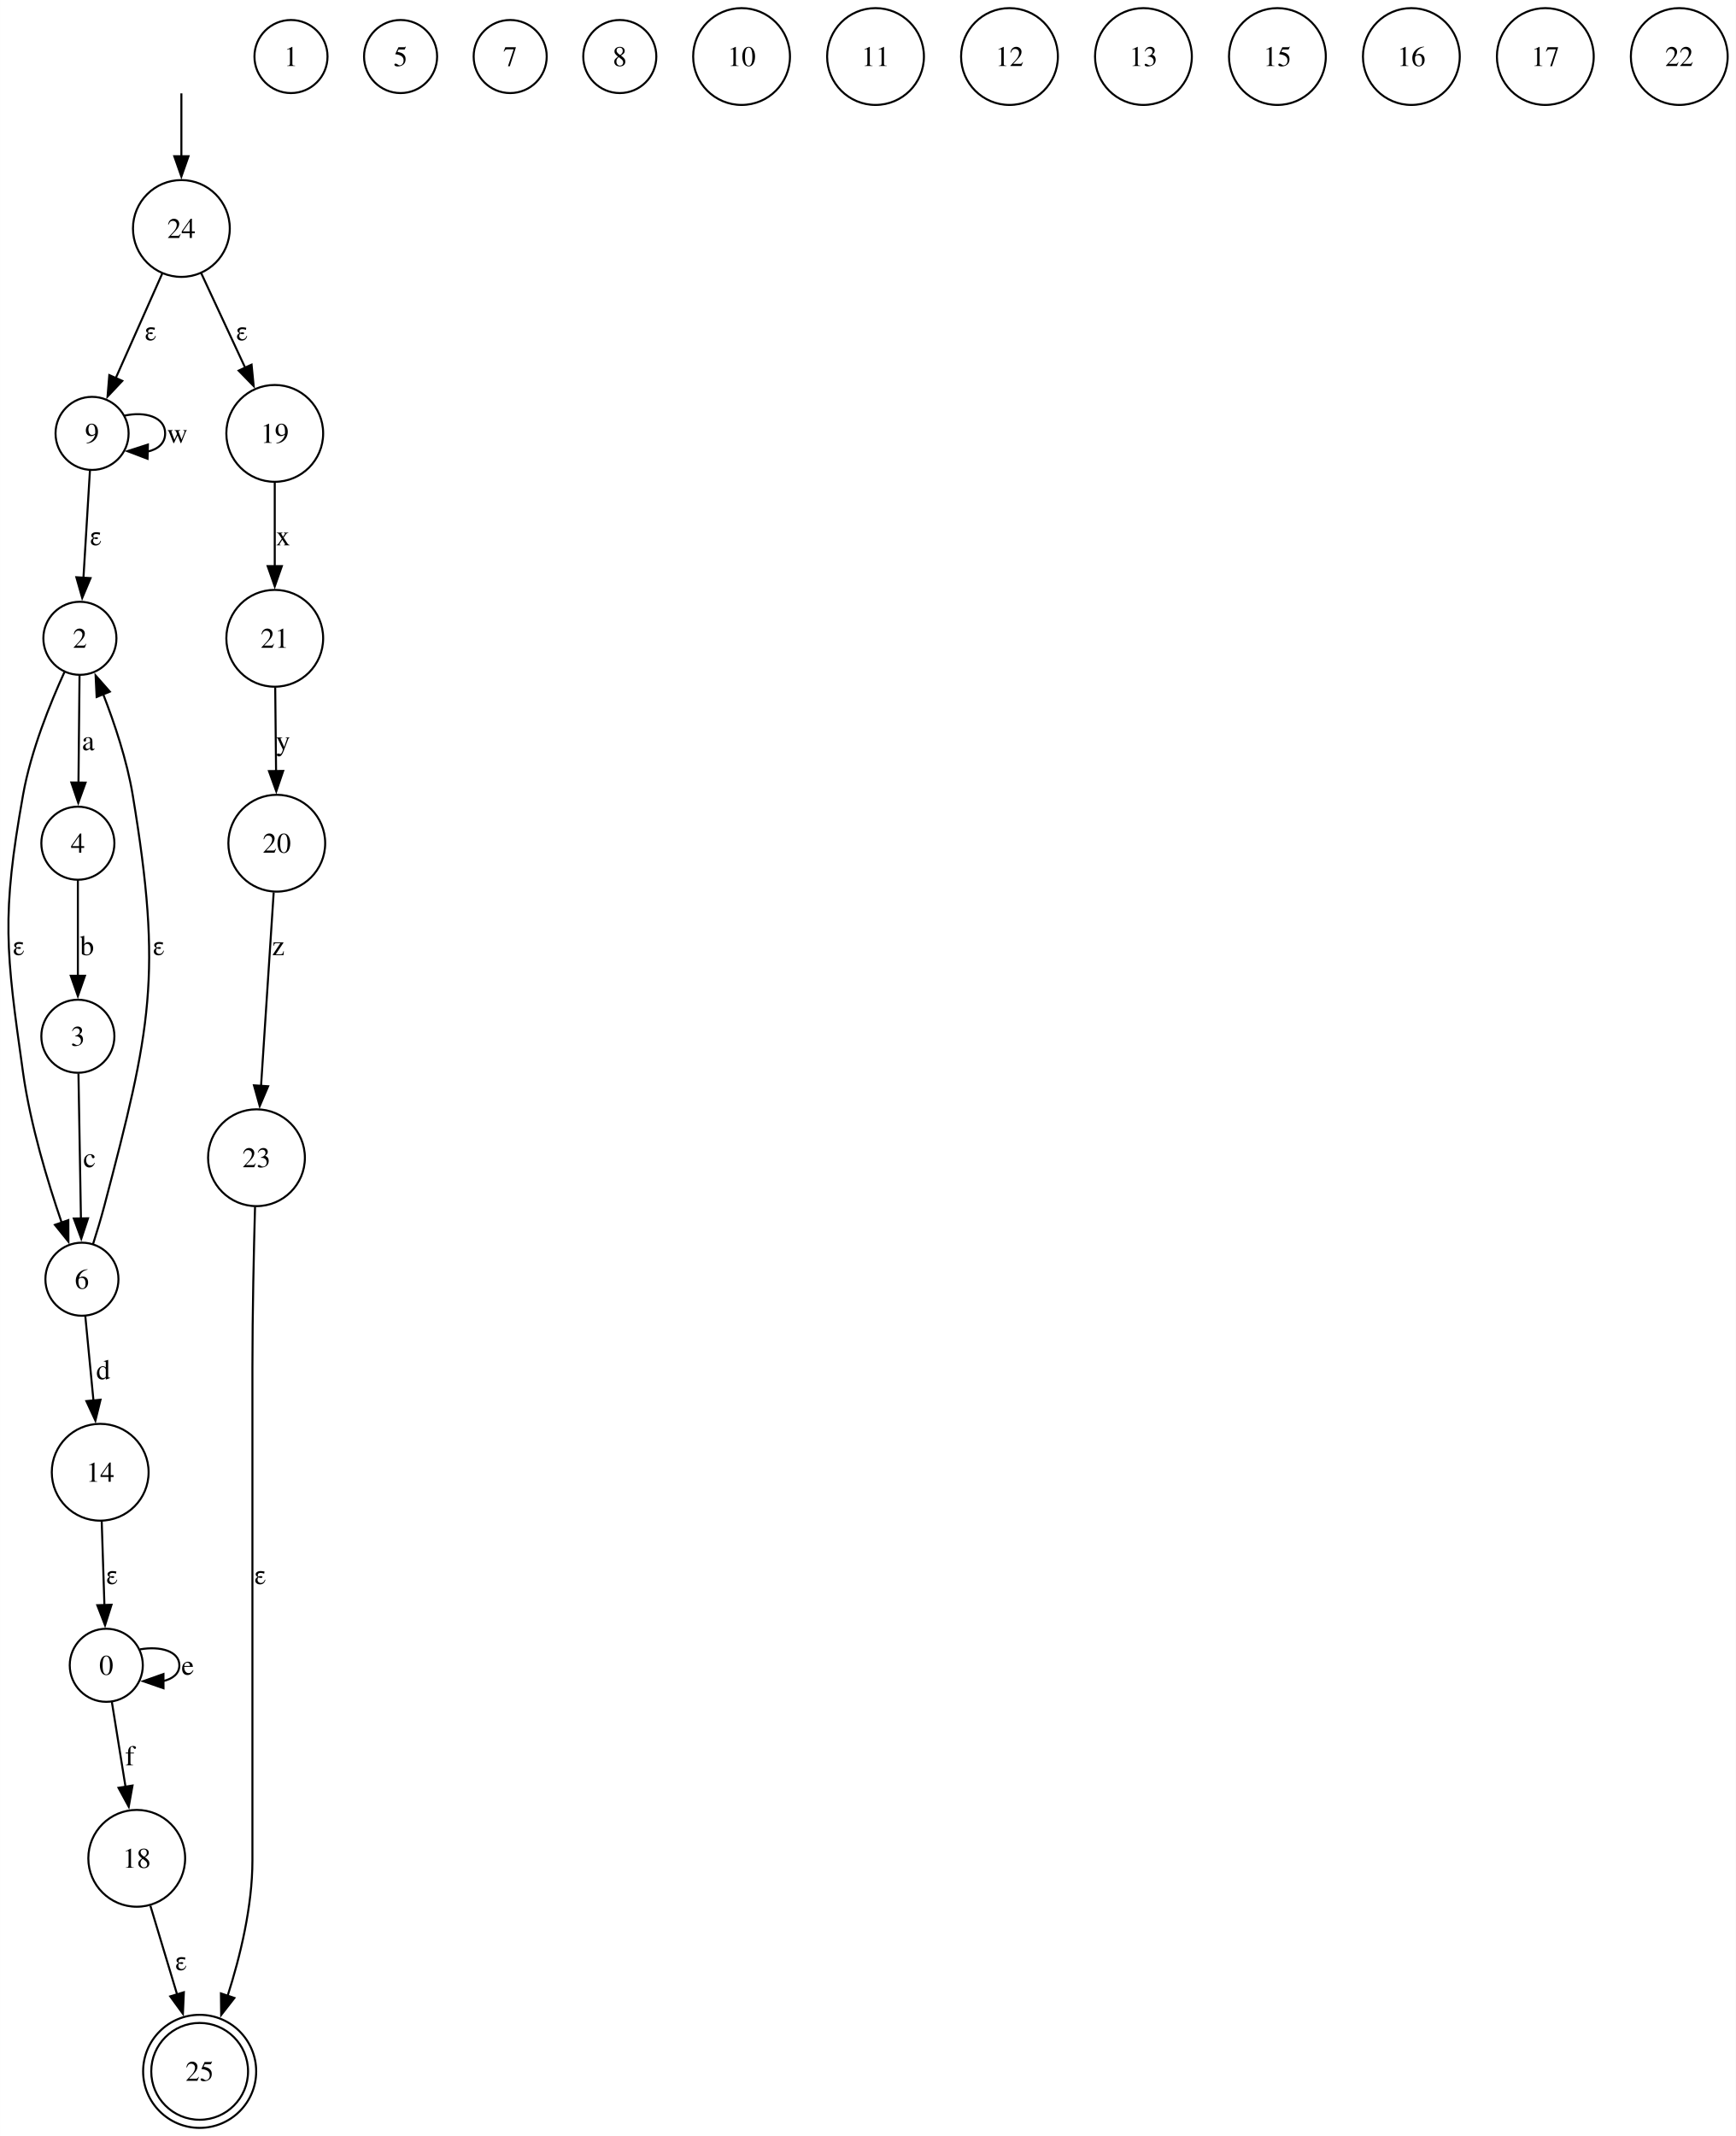
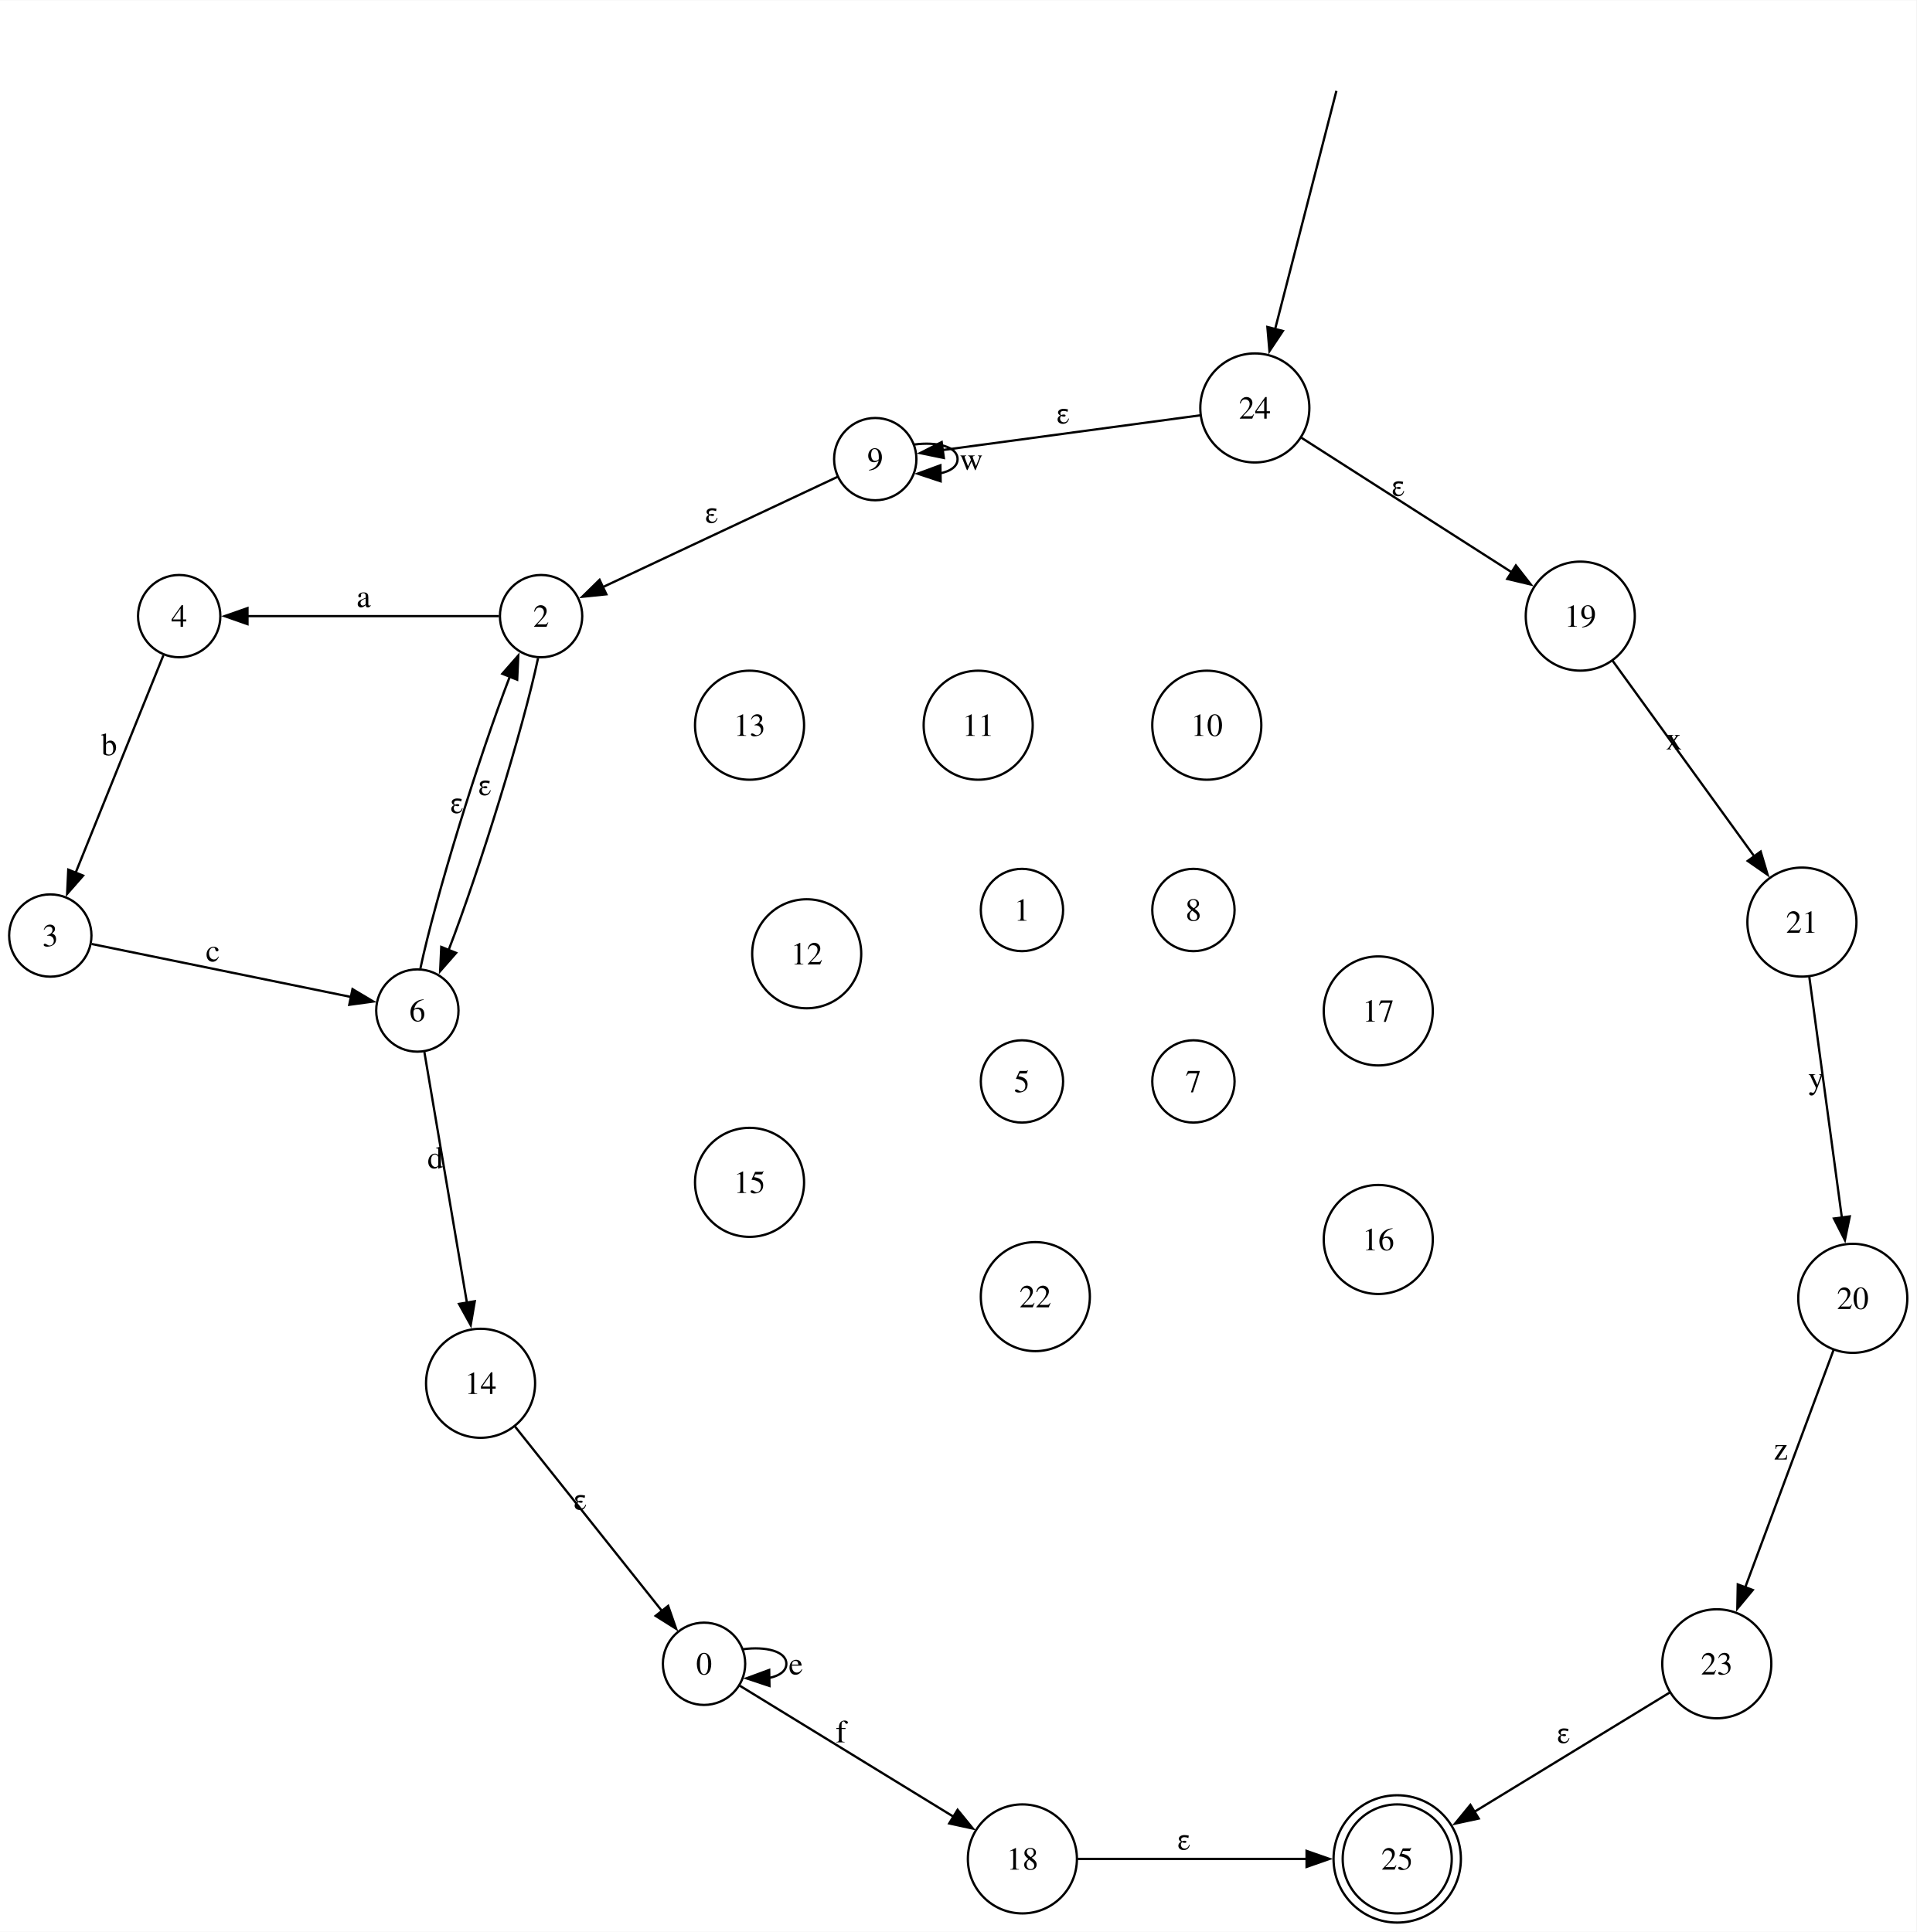
- <svg xmlns="http://www.w3.org/2000/svg" width="855pt" height="1052pt" viewBox="0.00 0.00 855.18 1052.31">
-   <g id="graph0" class="graph" transform="scale(1 1) rotate(0) translate(4 1048.31)">
-     <polygon fill="white" stroke="none" points="-4,4 -4,-1048.31 851.18,-1048.31 851.18,4 -4,4" />
+ <svg xmlns="http://www.w3.org/2000/svg" width="838pt" height="845pt" viewBox="0.00 0.00 838.25 845.00">
+   <g id="graph0" class="graph" transform="scale(1 1) rotate(0) translate(4 841)">
+     <polygon fill="white" stroke="none" points="-4,4 -4,-841 834.25,-841 834.25,4 -4,4" />
    <g id="node1" class="node">
-       <ellipse fill="none" stroke="black" cx="48.33" cy="-227.9" rx="18" ry="18" />
-       <text text-anchor="middle" x="48.33" y="-223.23" font-family="Times,serif" font-size="14.00">0</text>
+       <ellipse fill="none" stroke="black" cx="303.95" cy="-113.22" rx="18" ry="18" />
+       <text text-anchor="middle" x="303.95" y="-108.54" font-family="Times,serif" font-size="14.00">0</text>
    </g>
    <g id="edge1" class="edge">
-       <path fill="none" stroke="black" d="M64.99,-235.75C74.95,-237.49 84.33,-234.87 84.33,-227.9 84.33,-223.76 81.02,-221.16 76.25,-220.09" />
-       <polygon fill="black" stroke="black" points="76.52,-216.59 66.51,-220.06 76.5,-223.59 76.52,-216.59" />
-       <text text-anchor="middle" x="88.45" y="-223.23" font-family="Times,serif" font-size="14.00">e</text>
+       <path fill="none" stroke="black" d="M320.99,-119.59C330.81,-120.9 339.95,-118.77 339.95,-113.22 339.95,-110 336.89,-107.94 332.42,-107.02" />
+       <polygon fill="black" stroke="black" points="332.56,-103.52 322.5,-106.86 332.44,-110.52 332.56,-103.52" />
+       <text text-anchor="middle" x="344.08" y="-108.54" font-family="Times,serif" font-size="14.00">e</text>
    </g>
    <g id="node2" class="node">
-       <ellipse fill="none" stroke="black" cx="63.33" cy="-132.8" rx="23.85" ry="23.85" />
-       <text text-anchor="middle" x="63.33" y="-128.13" font-family="Times,serif" font-size="14.00">18</text>
+       <ellipse fill="none" stroke="black" cx="443.19" cy="-27.85" rx="23.85" ry="23.85" />
+       <text text-anchor="middle" x="443.19" y="-23.18" font-family="Times,serif" font-size="14.00">18</text>
    </g>
    <g id="edge2" class="edge">
-       <path fill="none" stroke="black" d="M51.08,-209.83C52.97,-198.06 55.56,-182.03 57.86,-167.72" />
-       <polygon fill="black" stroke="black" points="61.26,-168.66 59.39,-158.23 54.35,-167.54 61.26,-168.66" />
-       <text text-anchor="middle" x="59.95" y="-178.6" font-family="Times,serif" font-size="14.00">f</text>
+       <path fill="none" stroke="black" d="M319.65,-103.59C342.3,-89.7 384.57,-63.79 413.29,-46.18" />
+       <polygon fill="black" stroke="black" points="414.84,-49.34 421.54,-41.13 411.18,-43.37 414.84,-49.34" />
+       <text text-anchor="middle" x="363.84" y="-78.84" font-family="Times,serif" font-size="14.00">f</text>
    </g>
    <g id="node20" class="node">
-       <ellipse fill="none" stroke="black" cx="94.33" cy="-27.85" rx="23.85" ry="23.85" />
-       <ellipse fill="none" stroke="black" cx="94.33" cy="-27.85" rx="27.85" ry="27.85" />
-       <text text-anchor="middle" x="94.33" y="-23.18" font-family="Times,serif" font-size="14.00">25</text>
+       <ellipse fill="none" stroke="black" cx="607.14" cy="-27.85" rx="23.85" ry="23.85" />
+       <ellipse fill="none" stroke="black" cx="607.14" cy="-27.85" rx="27.85" ry="27.85" />
+       <text text-anchor="middle" x="607.14" y="-23.18" font-family="Times,serif" font-size="14.00">25</text>
    </g>
    <g id="edge12" class="edge">
-       <path fill="none" stroke="black" d="M70.05,-109.46C73.91,-96.64 78.86,-80.23 83.27,-65.57" />
-       <polygon fill="black" stroke="black" points="86.55,-66.81 86.08,-56.23 79.85,-64.79 86.55,-66.81" />
-       <text text-anchor="middle" x="85.08" y="-77.65" font-family="Times,serif" font-size="14.00">ε</text>
+       <path fill="none" stroke="black" d="M467.38,-27.85C493.76,-27.85 536.39,-27.85 567.64,-27.85" />
+       <polygon fill="black" stroke="black" points="567.49,-31.35 577.49,-27.85 567.49,-24.35 567.49,-31.35" />
+       <text text-anchor="middle" x="513.76" y="-31.8" font-family="Times,serif" font-size="14.00">ε</text>
    </g>
    <g id="node3" class="node">
-       <ellipse fill="none" stroke="black" cx="139.33" cy="-1020.46" rx="18" ry="18" />
-       <text text-anchor="middle" x="139.33" y="-1015.78" font-family="Times,serif" font-size="14.00">1</text>
+       <ellipse fill="none" stroke="black" cx="443" cy="-443" rx="18" ry="18" />
+       <text text-anchor="middle" x="443" y="-438.32" font-family="Times,serif" font-size="14.00">1</text>
    </g>
    <g id="node4" class="node">
-       <ellipse fill="none" stroke="black" cx="35.33" cy="-733.85" rx="18" ry="18" />
-       <text text-anchor="middle" x="35.33" y="-729.18" font-family="Times,serif" font-size="14.00">2</text>
+       <ellipse fill="none" stroke="black" cx="232.67" cy="-571.57" rx="18" ry="18" />
+       <text text-anchor="middle" x="232.67" y="-566.9" font-family="Times,serif" font-size="14.00">2</text>
    </g>
    <g id="node5" class="node">
-       <ellipse fill="none" stroke="black" cx="36.33" cy="-418.1" rx="18" ry="18" />
-       <text text-anchor="middle" x="36.33" y="-413.43" font-family="Times,serif" font-size="14.00">6</text>
+       <ellipse fill="none" stroke="black" cx="178.55" cy="-399.02" rx="18" ry="18" />
+       <text text-anchor="middle" x="178.55" y="-394.34" font-family="Times,serif" font-size="14.00">6</text>
    </g>
    <g id="edge3" class="edge">
-       <path fill="none" stroke="black" d="M27.74,-717.28C20.86,-702.21 11.2,-678.51 7.33,-656.75 -3.35,-596.83 -1.18,-580.07 7.33,-519.8 10.94,-494.2 19.48,-465.99 26.36,-445.96" />
-       <polygon fill="black" stroke="black" points="29.63,-447.21 29.67,-436.62 23.03,-444.88 29.63,-447.21" />
-       <text text-anchor="middle" x="5.08" y="-577.75" font-family="Times,serif" font-size="14.00">ε</text>
+       <path fill="none" stroke="black" d="M231.33,-553.13C224.85,-522.38 205.78,-460.61 192.16,-425.31" />
+       <polygon fill="black" stroke="black" points="195.5,-424.23 188.52,-416.26 189.01,-426.84 195.5,-424.23" />
+       <text text-anchor="middle" x="208" y="-493.17" font-family="Times,serif" font-size="14.00">ε</text>
    </g>
    <g id="node6" class="node">
-       <ellipse fill="none" stroke="black" cx="34.33" cy="-632.9" rx="18" ry="18" />
-       <text text-anchor="middle" x="34.33" y="-628.23" font-family="Times,serif" font-size="14.00">4</text>
+       <ellipse fill="none" stroke="black" cx="74.38" cy="-571.57" rx="18" ry="18" />
+       <text text-anchor="middle" x="74.38" y="-566.9" font-family="Times,serif" font-size="14.00">4</text>
    </g>
    <g id="edge4" class="edge">
-       <path fill="none" stroke="black" d="M35.15,-715.62C35.01,-700.95 34.79,-679.59 34.62,-662.39" />
-       <polygon fill="black" stroke="black" points="38.12,-662.75 34.52,-652.79 31.12,-662.82 38.12,-662.75" />
-       <text text-anchor="middle" x="39.45" y="-678.7" font-family="Times,serif" font-size="14.00">a</text>
+       <path fill="none" stroke="black" d="M214.2,-571.57C187.16,-571.57 136.49,-571.57 104.14,-571.57" />
+       <polygon fill="black" stroke="black" points="104.25,-568.07 94.25,-571.57 104.25,-575.07 104.25,-568.07" />
+       <text text-anchor="middle" x="155.05" y="-575.52" font-family="Times,serif" font-size="14.00">a</text>
    </g>
    <g id="edge7" class="edge">
-       <path fill="none" stroke="black" d="M41.8,-435.39C43.67,-441.25 45.71,-447.94 47.33,-454.1 70.3,-541.41 76.12,-567.69 61.33,-656.75 58.51,-673.71 52.39,-691.95 46.8,-706.33" />
-       <polygon fill="black" stroke="black" points="43.58,-704.94 43.07,-715.52 50.07,-707.57 43.58,-704.94" />
-       <text text-anchor="middle" x="74.08" y="-577.75" font-family="Times,serif" font-size="14.00">ε</text>
+       <path fill="none" stroke="black" d="M179.89,-417.46C186.37,-448.21 205.43,-509.98 219.05,-545.28" />
+       <polygon fill="black" stroke="black" points="215.72,-546.36 222.7,-554.33 222.21,-543.75 215.72,-546.36" />
+       <text text-anchor="middle" x="195.72" y="-485.32" font-family="Times,serif" font-size="14.00">ε</text>
    </g>
    <g id="node9" class="node">
-       <ellipse fill="none" stroke="black" cx="45.33" cy="-323" rx="23.85" ry="23.85" />
-       <text text-anchor="middle" x="45.33" y="-318.33" font-family="Times,serif" font-size="14.00">14</text>
+       <ellipse fill="none" stroke="black" cx="206.2" cy="-235.94" rx="23.85" ry="23.85" />
+       <text text-anchor="middle" x="206.2" y="-231.27" font-family="Times,serif" font-size="14.00">14</text>
    </g>
    <g id="edge8" class="edge">
-       <path fill="none" stroke="black" d="M37.98,-400.03C39.1,-388.38 40.63,-372.55 42.01,-358.35" />
-       <polygon fill="black" stroke="black" points="45.49,-358.73 42.97,-348.44 38.52,-358.06 45.49,-358.73" />
-       <text text-anchor="middle" x="46.83" y="-368.8" font-family="Times,serif" font-size="14.00">d</text>
+       <path fill="none" stroke="black" d="M181.61,-380.94C186.09,-354.53 194.51,-304.88 200.24,-271.12" />
+       <polygon fill="black" stroke="black" points="203.67,-271.84 201.89,-261.39 196.77,-270.67 203.67,-271.84" />
+       <text text-anchor="middle" x="186.43" y="-329.98" font-family="Times,serif" font-size="14.00">d</text>
    </g>
    <g id="node7" class="node">
-       <ellipse fill="none" stroke="black" cx="34.33" cy="-537.8" rx="18" ry="18" />
-       <text text-anchor="middle" x="34.33" y="-533.13" font-family="Times,serif" font-size="14.00">3</text>
+       <ellipse fill="none" stroke="black" cx="18" cy="-431.83" rx="18" ry="18" />
+       <text text-anchor="middle" x="18" y="-427.15" font-family="Times,serif" font-size="14.00">3</text>
    </g>
    <g id="edge6" class="edge">
-       <path fill="none" stroke="black" d="M34.33,-614.83C34.33,-601.52 34.33,-582.77 34.33,-567.21" />
-       <polygon fill="black" stroke="black" points="37.83,-567.6 34.33,-557.6 30.83,-567.6 37.83,-567.6" />
-       <text text-anchor="middle" x="38.83" y="-577.75" font-family="Times,serif" font-size="14.00">b</text>
+       <path fill="none" stroke="black" d="M67.47,-554.44C57.87,-530.63 40.38,-487.3 28.98,-459.04" />
+       <polygon fill="black" stroke="black" points="32.35,-458.04 25.36,-450.07 25.86,-460.66 32.35,-458.04" />
+       <text text-anchor="middle" x="43.73" y="-510.69" font-family="Times,serif" font-size="14.00">b</text>
    </g>
    <g id="edge5" class="edge">
-       <path fill="none" stroke="black" d="M34.62,-519.44C34.94,-500.66 35.46,-470.42 35.84,-448.04" />
-       <polygon fill="black" stroke="black" points="39.34,-448.11 36.01,-438.05 32.34,-447.99 39.34,-448.11" />
-       <text text-anchor="middle" x="40.08" y="-473.28" font-family="Times,serif" font-size="14.00">c</text>
+       <path fill="none" stroke="black" d="M36.1,-428.13C63.71,-422.49 116.6,-411.68 149.59,-404.94" />
+       <polygon fill="black" stroke="black" points="150.18,-408.39 159.27,-402.96 148.77,-401.53 150.18,-408.39" />
+       <text text-anchor="middle" x="89.1" y="-420.48" font-family="Times,serif" font-size="14.00">c</text>
    </g>
    <g id="node8" class="node">
-       <ellipse fill="none" stroke="black" cx="193.33" cy="-1020.46" rx="18" ry="18" />
-       <text text-anchor="middle" x="193.33" y="-1015.78" font-family="Times,serif" font-size="14.00">5</text>
+       <ellipse fill="none" stroke="black" cx="443" cy="-368" rx="18" ry="18" />
+       <text text-anchor="middle" x="443" y="-363.32" font-family="Times,serif" font-size="14.00">5</text>
    </g>
    <g id="edge11" class="edge">
-       <path fill="none" stroke="black" d="M46.07,-298.99C46.47,-286.46 46.98,-270.83 47.41,-257.52" />
-       <polygon fill="black" stroke="black" points="50.9,-257.72 47.72,-247.61 43.9,-257.49 50.9,-257.72" />
-       <text text-anchor="middle" x="51.08" y="-267.85" font-family="Times,serif" font-size="14.00">ε</text>
+       <path fill="none" stroke="black" d="M221.26,-217.03C238.58,-195.29 267.02,-159.59 285.61,-136.24" />
+       <polygon fill="black" stroke="black" points="288.25,-138.55 291.74,-128.54 282.77,-134.19 288.25,-138.55" />
+       <text text-anchor="middle" x="249.69" y="-180.59" font-family="Times,serif" font-size="14.00">ε</text>
    </g>
    <g id="node10" class="node">
-       <ellipse fill="none" stroke="black" cx="247.33" cy="-1020.46" rx="18" ry="18" />
-       <text text-anchor="middle" x="247.33" y="-1015.78" font-family="Times,serif" font-size="14.00">7</text>
+       <ellipse fill="none" stroke="black" cx="518" cy="-368" rx="18" ry="18" />
+       <text text-anchor="middle" x="518" y="-363.32" font-family="Times,serif" font-size="14.00">7</text>
    </g>
    <g id="node11" class="node">
-       <ellipse fill="none" stroke="black" cx="301.33" cy="-1020.46" rx="18" ry="18" />
-       <text text-anchor="middle" x="301.33" y="-1015.78" font-family="Times,serif" font-size="14.00">8</text>
+       <ellipse fill="none" stroke="black" cx="518" cy="-443" rx="18" ry="18" />
+       <text text-anchor="middle" x="518" y="-438.32" font-family="Times,serif" font-size="14.00">8</text>
    </g>
    <g id="node12" class="node">
-       <ellipse fill="none" stroke="black" cx="41.33" cy="-834.8" rx="18" ry="18" />
-       <text text-anchor="middle" x="41.33" y="-830.13" font-family="Times,serif" font-size="14.00">9</text>
+       <ellipse fill="none" stroke="black" cx="378.83" cy="-640.26" rx="18" ry="18" />
+       <text text-anchor="middle" x="378.83" y="-635.58" font-family="Times,serif" font-size="14.00">9</text>
    </g>
    <g id="edge9" class="edge">
-       <path fill="none" stroke="black" d="M40.28,-816.57C39.39,-801.9 38.1,-780.54 37.06,-763.34" />
-       <polygon fill="black" stroke="black" points="40.57,-763.5 36.47,-753.73 33.58,-763.93 40.57,-763.5" />
-       <text text-anchor="middle" x="43.08" y="-779.65" font-family="Times,serif" font-size="14.00">ε</text>
+       <path fill="none" stroke="black" d="M362.35,-632.51C337.34,-620.76 289.57,-598.31 259.51,-584.19" />
+       <polygon fill="black" stroke="black" points="261.22,-581.12 250.68,-580.04 258.25,-587.46 261.22,-581.12" />
+       <text text-anchor="middle" x="307.18" y="-612.3" font-family="Times,serif" font-size="14.00">ε</text>
    </g>
    <g id="edge10" class="edge">
-       <path fill="none" stroke="black" d="M57.24,-843.52C67.48,-845.79 77.33,-842.89 77.33,-834.8 77.33,-829.88 73.67,-826.87 68.5,-825.79" />
-       <polygon fill="black" stroke="black" points="68.66,-822.29 58.76,-826.05 68.84,-829.29 68.66,-822.29" />
-       <text text-anchor="middle" x="83.33" y="-830.13" font-family="Times,serif" font-size="14.00">w</text>
+       <path fill="none" stroke="black" d="M395.86,-646.64C405.69,-647.94 414.83,-645.81 414.83,-640.26 414.83,-637.05 411.77,-634.98 407.3,-634.06" />
+       <polygon fill="black" stroke="black" points="407.43,-630.56 397.38,-633.9 407.32,-637.56 407.43,-630.56" />
+       <text text-anchor="middle" x="420.83" y="-635.58" font-family="Times,serif" font-size="14.00">w</text>
    </g>
    <g id="node13" class="node">
-       <ellipse fill="none" stroke="black" cx="361.33" cy="-1020.46" rx="23.85" ry="23.85" />
-       <text text-anchor="middle" x="361.33" y="-1015.78" font-family="Times,serif" font-size="14.00">10</text>
+       <ellipse fill="none" stroke="black" cx="523.85" cy="-523.85" rx="23.85" ry="23.85" />
+       <text text-anchor="middle" x="523.85" y="-519.18" font-family="Times,serif" font-size="14.00">10</text>
    </g>
    <g id="node14" class="node">
-       <ellipse fill="none" stroke="black" cx="427.33" cy="-1020.46" rx="23.85" ry="23.85" />
-       <text text-anchor="middle" x="427.33" y="-1015.78" font-family="Times,serif" font-size="14.00">11</text>
+       <ellipse fill="none" stroke="black" cx="423.85" cy="-523.85" rx="23.85" ry="23.85" />
+       <text text-anchor="middle" x="423.85" y="-519.18" font-family="Times,serif" font-size="14.00">11</text>
    </g>
    <g id="node15" class="node">
-       <ellipse fill="none" stroke="black" cx="493.33" cy="-1020.46" rx="23.85" ry="23.85" />
-       <text text-anchor="middle" x="493.33" y="-1015.78" font-family="Times,serif" font-size="14.00">12</text>
+       <ellipse fill="none" stroke="black" cx="348.85" cy="-423.85" rx="23.85" ry="23.85" />
+       <text text-anchor="middle" x="348.85" y="-419.18" font-family="Times,serif" font-size="14.00">12</text>
    </g>
    <g id="node16" class="node">
-       <ellipse fill="none" stroke="black" cx="559.33" cy="-1020.46" rx="23.85" ry="23.85" />
-       <text text-anchor="middle" x="559.33" y="-1015.78" font-family="Times,serif" font-size="14.00">13</text>
+       <ellipse fill="none" stroke="black" cx="323.85" cy="-523.85" rx="23.85" ry="23.85" />
+       <text text-anchor="middle" x="323.85" y="-519.18" font-family="Times,serif" font-size="14.00">13</text>
    </g>
    <g id="node17" class="node">
-       <ellipse fill="none" stroke="black" cx="625.33" cy="-1020.46" rx="23.85" ry="23.85" />
-       <text text-anchor="middle" x="625.33" y="-1015.78" font-family="Times,serif" font-size="14.00">15</text>
+       <ellipse fill="none" stroke="black" cx="323.85" cy="-323.85" rx="23.85" ry="23.85" />
+       <text text-anchor="middle" x="323.85" y="-319.18" font-family="Times,serif" font-size="14.00">15</text>
    </g>
    <g id="node18" class="node">
-       <ellipse fill="none" stroke="black" cx="691.33" cy="-1020.46" rx="23.85" ry="23.85" />
-       <text text-anchor="middle" x="691.33" y="-1015.78" font-family="Times,serif" font-size="14.00">16</text>
+       <ellipse fill="none" stroke="black" cx="598.85" cy="-298.85" rx="23.85" ry="23.85" />
+       <text text-anchor="middle" x="598.85" y="-294.18" font-family="Times,serif" font-size="14.00">16</text>
    </g>
    <g id="node19" class="node">
-       <ellipse fill="none" stroke="black" cx="757.33" cy="-1020.46" rx="23.85" ry="23.85" />
-       <text text-anchor="middle" x="757.33" y="-1015.78" font-family="Times,serif" font-size="14.00">17</text>
+       <ellipse fill="none" stroke="black" cx="598.85" cy="-398.85" rx="23.85" ry="23.85" />
+       <text text-anchor="middle" x="598.85" y="-394.18" font-family="Times,serif" font-size="14.00">17</text>
    </g>
    <g id="node21" class="node">
-       <ellipse fill="none" stroke="black" cx="131.33" cy="-834.8" rx="23.85" ry="23.85" />
-       <text text-anchor="middle" x="131.33" y="-830.13" font-family="Times,serif" font-size="14.00">19</text>
+       <ellipse fill="none" stroke="black" cx="687.21" cy="-571.57" rx="23.85" ry="23.85" />
+       <text text-anchor="middle" x="687.21" y="-566.9" font-family="Times,serif" font-size="14.00">19</text>
    </g>
    <g id="node22" class="node">
-       <ellipse fill="none" stroke="black" cx="131.33" cy="-733.85" rx="23.85" ry="23.85" />
-       <text text-anchor="middle" x="131.33" y="-729.18" font-family="Times,serif" font-size="14.00">21</text>
+       <ellipse fill="none" stroke="black" cx="784.15" cy="-437.71" rx="23.85" ry="23.85" />
+       <text text-anchor="middle" x="784.15" y="-433.03" font-family="Times,serif" font-size="14.00">21</text>
    </g>
    <g id="edge13" class="edge">
-       <path fill="none" stroke="black" d="M131.33,-810.6C131.33,-798.32 131.33,-783 131.33,-769.35" />
-       <polygon fill="black" stroke="black" points="134.83,-769.42 131.33,-759.42 127.83,-769.42 134.83,-769.42" />
-       <text text-anchor="middle" x="135.45" y="-779.65" font-family="Times,serif" font-size="14.00">x</text>
+       <path fill="none" stroke="black" d="M701.3,-552.11C717.6,-529.6 744.58,-492.35 763.3,-466.49" />
+       <polygon fill="black" stroke="black" points="766.12,-468.57 769.15,-458.42 760.45,-464.47 766.12,-468.57" />
+       <text text-anchor="middle" x="728.18" y="-513.25" font-family="Times,serif" font-size="14.00">x</text>
    </g>
    <g id="node23" class="node">
-       <ellipse fill="none" stroke="black" cx="132.33" cy="-632.9" rx="23.85" ry="23.85" />
-       <text text-anchor="middle" x="132.33" y="-628.23" font-family="Times,serif" font-size="14.00">20</text>
+       <ellipse fill="none" stroke="black" cx="806.4" cy="-273.11" rx="23.85" ry="23.85" />
+       <text text-anchor="middle" x="806.4" y="-268.44" font-family="Times,serif" font-size="14.00">20</text>
    </g>
    <g id="edge15" class="edge">
-       <path fill="none" stroke="black" d="M131.56,-709.65C131.69,-697.37 131.84,-682.05 131.98,-668.4" />
-       <polygon fill="black" stroke="black" points="135.48,-668.51 132.08,-658.47 128.48,-668.43 135.48,-668.51" />
-       <text text-anchor="middle" x="135.45" y="-678.7" font-family="Times,serif" font-size="14.00">y</text>
+       <path fill="none" stroke="black" d="M787.38,-413.77C791.14,-385.98 797.37,-339.89 801.67,-308.09" />
+       <polygon fill="black" stroke="black" points="805.08,-308.95 802.96,-298.57 798.15,-308.02 805.08,-308.95" />
+       <text text-anchor="middle" x="790.4" y="-364.88" font-family="Times,serif" font-size="14.00">y</text>
    </g>
    <g id="node24" class="node">
-       <ellipse fill="none" stroke="black" cx="122.33" cy="-477.95" rx="23.85" ry="23.85" />
-       <text text-anchor="middle" x="122.33" y="-473.28" font-family="Times,serif" font-size="14.00">23</text>
+       <ellipse fill="none" stroke="black" cx="746.92" cy="-113.22" rx="23.85" ry="23.85" />
+       <text text-anchor="middle" x="746.92" y="-108.54" font-family="Times,serif" font-size="14.00">23</text>
    </g>
    <g id="edge14" class="edge">
-       <path fill="none" stroke="black" d="M130.81,-608.67C129.15,-583.26 126.47,-542.27 124.57,-513.18" />
-       <polygon fill="black" stroke="black" points="128.07,-513.16 123.93,-503.41 121.09,-513.62 128.07,-513.16" />
-       <text text-anchor="middle" x="133.08" y="-577.75" font-family="Times,serif" font-size="14.00">z</text>
+       <path fill="none" stroke="black" d="M798,-250.54C787.94,-223.48 770.97,-177.87 759.37,-146.7" />
+       <polygon fill="black" stroke="black" points="762.66,-145.5 755.9,-137.35 756.1,-147.94 762.66,-145.5" />
+       <text text-anchor="middle" x="774.94" y="-202.57" font-family="Times,serif" font-size="14.00">z</text>
    </g>
    <g id="edge16" class="edge">
-       <path fill="none" stroke="black" d="M121.62,-453.76C121.04,-432.99 120.33,-401.7 120.33,-374.48 120.33,-374.48 120.33,-374.48 120.33,-131.8 120.33,-109.15 114.34,-84.52 108.11,-65.04" />
-       <polygon fill="black" stroke="black" points="111.45,-64 104.94,-55.64 104.82,-66.24 111.45,-64" />
-       <text text-anchor="middle" x="124.08" y="-267.85" font-family="Times,serif" font-size="14.00">ε</text>
+       <path fill="none" stroke="black" d="M726.29,-100.62C703.8,-86.88 667.47,-64.69 640.82,-48.42" />
+       <polygon fill="black" stroke="black" points="642.79,-45.52 632.43,-43.29 639.14,-51.49 642.79,-45.52" />
+       <text text-anchor="middle" x="679.81" y="-78.47" font-family="Times,serif" font-size="14.00">ε</text>
    </g>
    <g id="node25" class="node">
-       <ellipse fill="none" stroke="black" cx="823.33" cy="-1020.46" rx="23.85" ry="23.85" />
-       <text text-anchor="middle" x="823.33" y="-1015.78" font-family="Times,serif" font-size="14.00">22</text>
+       <ellipse fill="none" stroke="black" cx="448.85" cy="-273.85" rx="23.85" ry="23.85" />
+       <text text-anchor="middle" x="448.85" y="-269.18" font-family="Times,serif" font-size="14.00">22</text>
    </g>
    <g id="node26" class="node">
-       <ellipse fill="none" stroke="black" cx="85.33" cy="-935.75" rx="23.85" ry="23.85" />
-       <text text-anchor="middle" x="85.33" y="-931.08" font-family="Times,serif" font-size="14.00">24</text>
+       <ellipse fill="none" stroke="black" cx="544.86" cy="-662.65" rx="23.85" ry="23.85" />
+       <text text-anchor="middle" x="544.86" y="-657.97" font-family="Times,serif" font-size="14.00">24</text>
    </g>
    <g id="edge17" class="edge">
-       <path fill="none" stroke="black" d="M76,-913.77C69.27,-898.65 60.16,-878.15 52.96,-861.96" />
-       <polygon fill="black" stroke="black" points="56.21,-860.66 48.95,-852.95 49.82,-863.51 56.21,-860.66" />
-       <text text-anchor="middle" x="70.08" y="-880.6" font-family="Times,serif" font-size="14.00">ε</text>
+       <path fill="none" stroke="black" d="M521.07,-659.44C491.33,-655.43 440.44,-648.57 408.28,-644.23" />
+       <polygon fill="black" stroke="black" points="408.83,-640.77 398.45,-642.9 407.89,-647.71 408.83,-640.77" />
+       <text text-anchor="middle" x="460.92" y="-655.78" font-family="Times,serif" font-size="14.00">ε</text>
    </g>
    <g id="edge18" class="edge">
-       <path fill="none" stroke="black" d="M95.08,-913.77C101.43,-900.13 109.81,-882.1 116.91,-866.81" />
-       <polygon fill="black" stroke="black" points="119.91,-868.67 120.95,-858.13 113.56,-865.72 119.91,-868.67" />
-       <text text-anchor="middle" x="115.08" y="-880.6" font-family="Times,serif" font-size="14.00">ε</text>
+       <path fill="none" stroke="black" d="M565.25,-649.6C589.35,-634.18 629.66,-608.39 657.3,-590.71" />
+       <polygon fill="black" stroke="black" points="659.04,-593.75 665.57,-585.41 655.26,-587.85 659.04,-593.75" />
+       <text text-anchor="middle" x="607.52" y="-624.1" font-family="Times,serif" font-size="14.00">ε</text>
    </g>
    <g id="edge19" class="edge">
-       <path fill="none" stroke="black" d="M85.33,-1002.32C85.33,-993.29 85.33,-981.87 85.33,-971.11" />
-       <polygon fill="black" stroke="black" points="88.83,-971.34 85.33,-961.34 81.83,-971.34 88.83,-971.34" />
+       <path fill="none" stroke="black" d="M580.54,-801.37C574.06,-776.19 562.03,-729.42 553.74,-697.19" />
+       <polygon fill="black" stroke="black" points="557.13,-696.33 551.25,-687.51 550.35,-698.07 557.13,-696.33" />
    </g>
  </g>
</svg>
